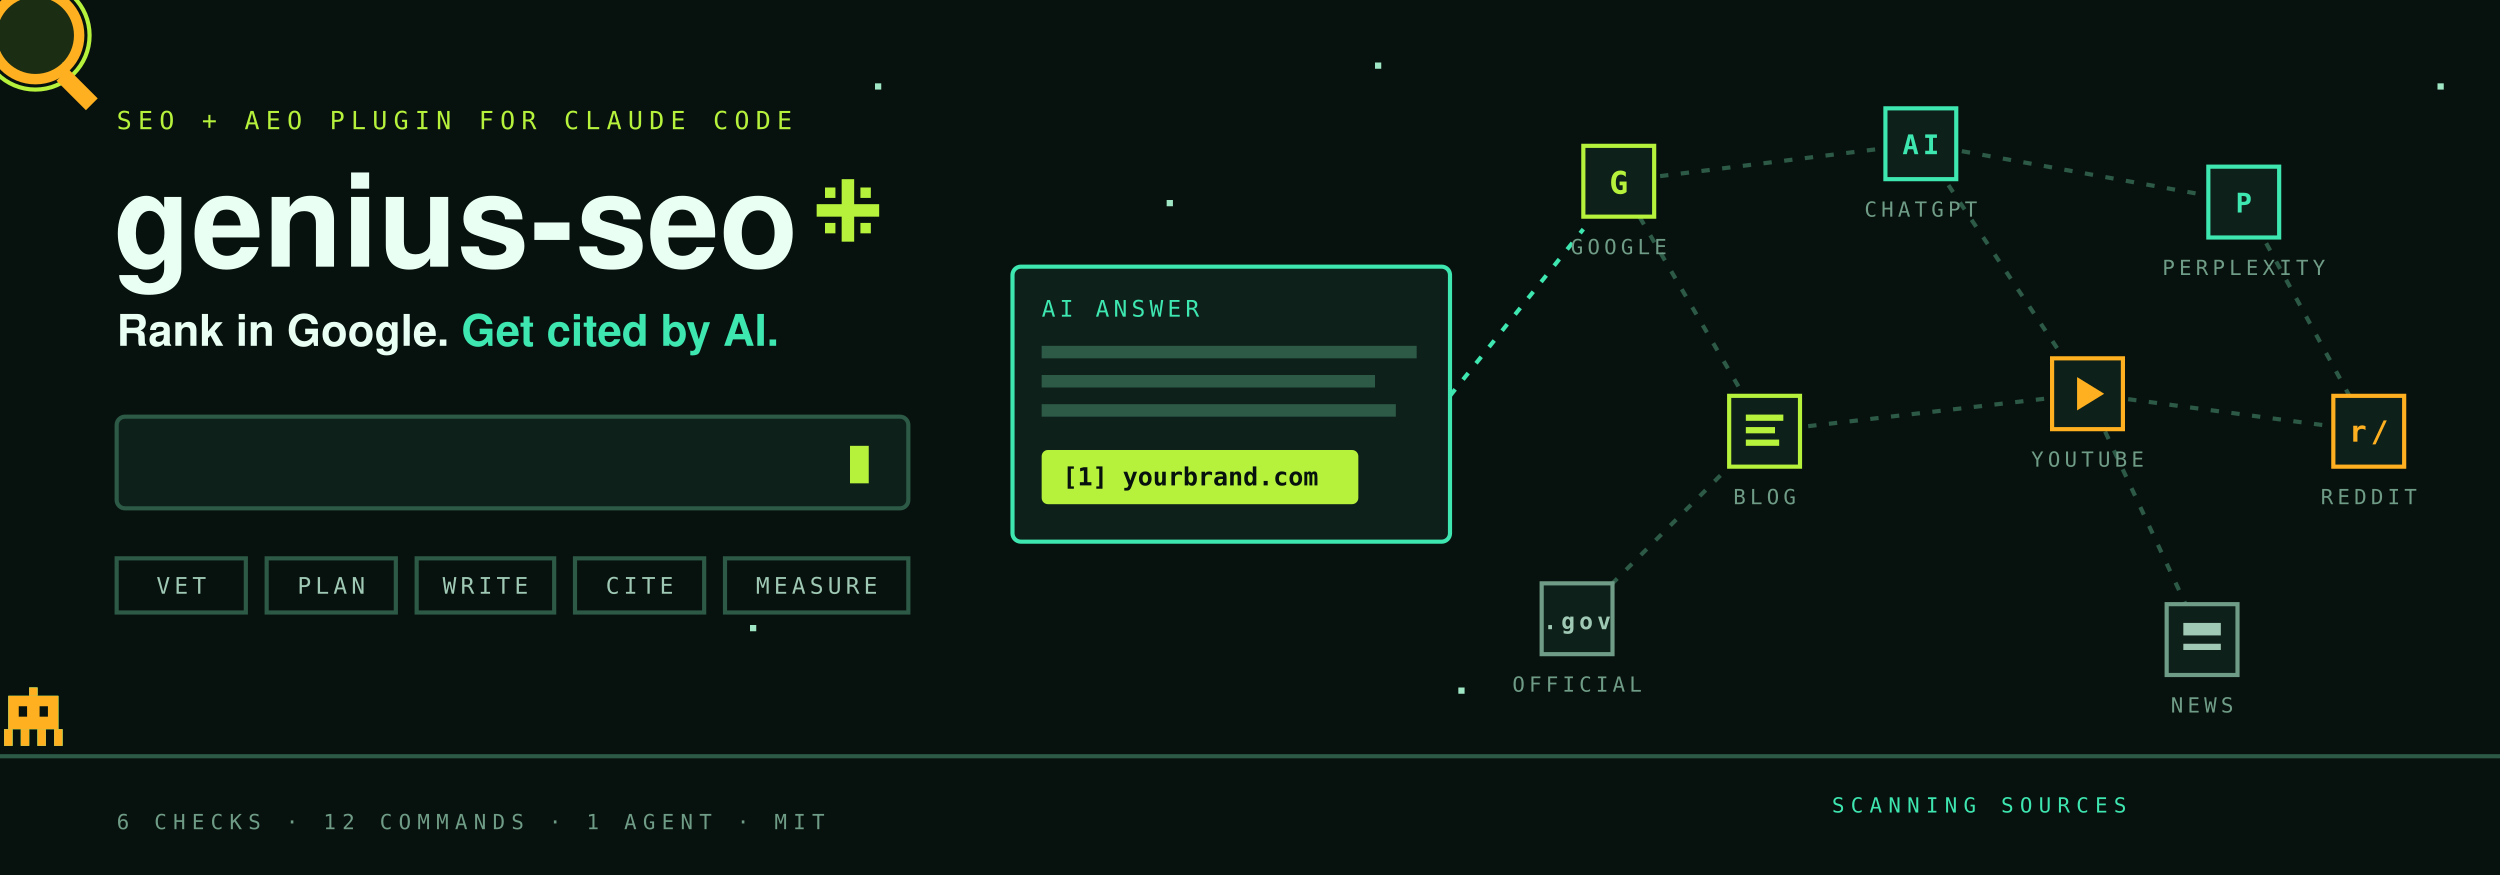
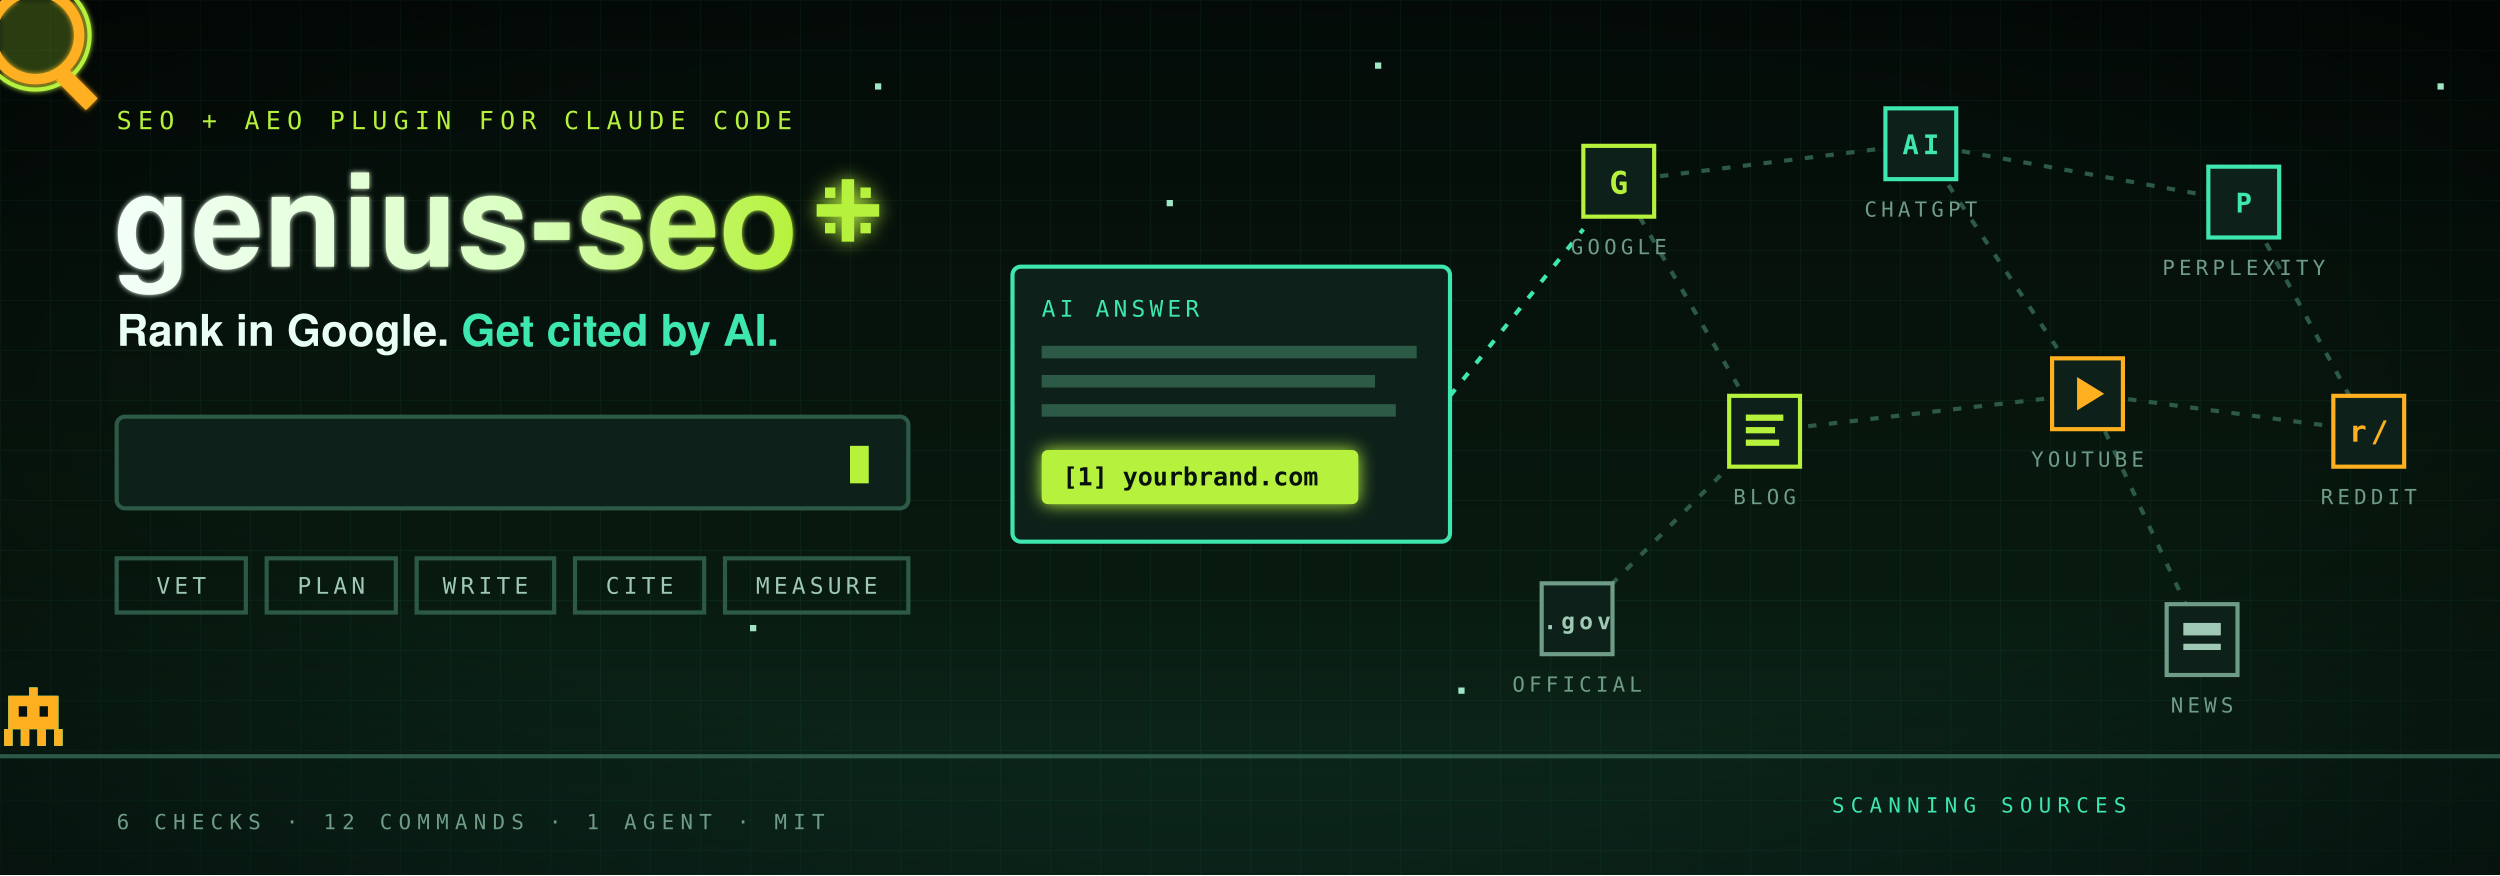
<svg xmlns="http://www.w3.org/2000/svg" width="1200" height="420" viewBox="0 0 1200 420" role="img" aria-labelledby="t d">
  <defs>
+     <linearGradient id="sky" x1="0" y1="0" x2="0" y2="1">
+       <stop offset="0" stop-color="#040b08" />
+       <stop offset=".65" stop-color="#08190f" />
+       <stop offset="1" stop-color="#0d2c20" />
+     </linearGradient>
+     <pattern id="grid" width="24" height="24" patternUnits="userSpaceOnUse">
+       <path d="M24 0H0V24" fill="none" stroke="#3ee6b0" stroke-opacity=".055" />
+     </pattern>
+     <radialGradient id="vig" cx="50%" cy="45%" r="75%">
+       <stop offset=".55" stop-color="#000" stop-opacity="0" />
+       <stop offset="1" stop-color="#000" stop-opacity=".6" />
+     </radialGradient>
+     <linearGradient id="ink" x1="0" y1="0" x2="1" y2="0">
+       <stop offset="0" stop-color="#f2fff8" />
+       <stop offset=".6" stop-color="#d9ffc0" />
+       <stop offset="1" stop-color="#b6f23c" />
+     </linearGradient>
+     <filter id="glow" x="-50%" y="-50%" width="200%" height="200%">
+       <feGaussianBlur stdDeviation="4" result="b" />
+       <feMerge>
+         <feMergeNode in="b" />
+         <feMergeNode in="SourceGraphic" />
+       </feMerge>
+     </filter>
+     <filter id="soft" x="-20%" y="-50%" width="140%" height="200%">
+       <feGaussianBlur stdDeviation="1.3" result="b" />
+       <feMerge>
+         <feMergeNode in="b" />
+         <feMergeNode in="SourceGraphic" />
+       </feMerge>
+     </filter>
    <symbol id="bot" viewBox="0 0 32 32">
      <rect x="14" y="0" width="4" height="4" fill="currentColor" />
      <rect x="4" y="4" width="24" height="16" fill="currentColor" />
      <rect x="9" y="9" width="4" height="5" fill="#07120e" />
      <rect x="19" y="9" width="4" height="5" fill="#07120e" />
      <g class="legA">
        <rect x="2" y="20" width="4" height="8" fill="currentColor" />
        <rect x="18" y="20" width="4" height="8" fill="currentColor" />
      </g>
      <g class="legB">
        <rect x="10" y="20" width="4" height="8" fill="currentColor" />
        <rect x="26" y="20" width="4" height="8" fill="currentColor" />
      </g>
    </symbol>
    <style>
      .mono{font-family:ui-monospace,SFMono-Regular,Menlo,Consolas,monospace}
      .sans{font-family:'Segoe UI',Helvetica,Arial,sans-serif}
      @keyframes tw{0%,100%{opacity:.15}50%{opacity:.9}}
      .star{animation:tw 3.2s ease-in-out infinite}
      @keyframes walk{from{transform:translateX(-60px)}to{transform:translateX(1260px)}}
      .walker{animation:walk 20s linear infinite}
      @keyframes bob{0%,100%{transform:translateY(0)}50%{transform:translateY(-3px)}}
      .bob{animation:bob .6s steps(2) infinite}
      @keyframes legs{0%,49%{opacity:1}50%,100%{opacity:0}}
      .legA{animation:legs .6s infinite}
      .legB{animation:legs .6s infinite reverse}
      @keyframes lit{0%,19%{opacity:1}20%,100%{opacity:0}}
      .chipOn{opacity:0;animation:lit 10s infinite}
      @keyframes dash{to{stroke-dashoffset:-40}}
      .link{stroke-dasharray:4 6;animation:dash 2s linear infinite}
      @keyframes scan{
        0%,12%{transform:translate(760px,70px)}
        25%,37%{transform:translate(905px,52px)}
        50%,62%{transform:translate(985px,172px)}
        75%,87%{transform:translate(1120px,190px)}
        100%{transform:translate(760px,70px)}}
      .lens{animation:scan 12s ease-in-out infinite}
      @keyframes glow{0%,100%{opacity:.35}50%{opacity:1}}
      .glow{animation:glow 1.6s ease-in-out infinite}
      @keyframes caret{0%,49%{opacity:1}50%,100%{opacity:0}}
      .caret{animation:caret 1s steps(1) infinite}
      @keyframes ping{0%{transform:scale(.6);opacity:0}30%{opacity:1}100%{transform:scale(1.6);opacity:0}}
      .ping{transform-box:fill-box;transform-origin:center;animation:ping 3s ease-out infinite}
    </style>
    <clipPath id="type">
      <rect x="72" y="208" height="30" width="0">
        <animate attributeName="width" values="0;0;330;330" keyTimes="0;.08;.45;1" dur="7s" repeatCount="indefinite" />
      </rect>
    </clipPath>
  </defs>
-   <rect width="1200" height="420" fill="#07120e" />
+   <rect width="1200" height="420" fill="url(#sky)" />
+   <rect width="1200" height="420" fill="url(#grid)" />
+   <rect width="1200" height="420" fill="url(#vig)" />
  <g fill="#9fe6c4">
    <rect class="star" x="420" y="40" width="3" height="3" />
    <rect class="star" x="560" y="96" width="3" height="3" style="animation-delay:-1s" />
    <rect class="star" x="660" y="30" width="3" height="3" style="animation-delay:-2s" />
    <rect class="star" x="1170" y="40" width="3" height="3" style="animation-delay:-.5s" />
    <rect class="star" x="700" y="330" width="3" height="3" style="animation-delay:-1.5s" />
    <rect class="star" x="360" y="300" width="3" height="3" style="animation-delay:-2.5s" />
    <rect class="star" x="30" y="30" width="3" height="3" style="animation-delay:-.8s" />
  </g>
  <text x="56" y="62" class="mono" font-size="12" letter-spacing="3" fill="#b6f23c">SEO + AEO PLUGIN FOR CLAUDE CODE</text>
-   <text x="54" y="128" class="sans" font-size="62" font-weight="800" fill="#eafff4">genius-seo</text>
-   <g transform="translate(392,86)" fill="#b6f23c">
+   <text x="54" y="128" class="sans" font-size="62" font-weight="800" fill="url(#ink)" filter="url(#soft)">genius-seo</text>
+   <g transform="translate(392,86)" fill="#b6f23c" filter="url(#glow)">
    <rect x="12" y="0" width="6" height="30" />
    <rect x="0" y="12" width="30" height="6" />
    <rect x="4" y="4" width="5" height="5" />
    <rect x="21" y="4" width="5" height="5" />
    <rect x="4" y="21" width="5" height="5" />
    <rect x="21" y="21" width="5" height="5" />
  </g>
  <text x="56" y="166" class="sans" font-size="21" font-weight="600" fill="#eafff4">Rank in Google. <tspan fill="#3ee6b0">Get cited by AI.</tspan>
  </text>
  <rect x="56" y="200" width="380" height="44" rx="4" fill="#0d2019" stroke="#2c5a47" stroke-width="2" />
  <text x="72" y="228" class="mono" font-size="15" fill="#3ee6b0" clip-path="url(#type)">&gt; /genius-seo:vet "opt job search"</text>
  <rect class="caret" x="408" y="214" width="9" height="18" fill="#b6f23c" />
  <g class="mono" font-size="11" letter-spacing="2" text-anchor="middle">
    <g fill="none" stroke="#2c5a47" stroke-width="2">
      <rect x="56" y="268" width="62" height="26" />
      <rect x="128" y="268" width="62" height="26" />
      <rect x="200" y="268" width="66" height="26" />
      <rect x="276" y="268" width="62" height="26" />
      <rect x="348" y="268" width="88" height="26" />
    </g>
    <rect class="chipOn" x="56" y="268" width="62" height="26" fill="#b6f23c" fill-opacity=".22" stroke="#b6f23c" stroke-width="2" />
    <rect class="chipOn" x="128" y="268" width="62" height="26" fill="#b6f23c" fill-opacity=".22" stroke="#b6f23c" stroke-width="2" style="animation-delay:2s" />
    <rect class="chipOn" x="200" y="268" width="66" height="26" fill="#b6f23c" fill-opacity=".22" stroke="#b6f23c" stroke-width="2" style="animation-delay:4s" />
    <rect class="chipOn" x="276" y="268" width="62" height="26" fill="#b6f23c" fill-opacity=".22" stroke="#b6f23c" stroke-width="2" style="animation-delay:6s" />
    <rect class="chipOn" x="348" y="268" width="88" height="26" fill="#b6f23c" fill-opacity=".22" stroke="#b6f23c" stroke-width="2" style="animation-delay:8s" />
    <g fill="#9fc9b4">
      <text x="87" y="285">VET</text>
      <text x="159" y="285">PLAN</text>
      <text x="233" y="285">WRITE</text>
      <text x="307" y="285">CITE</text>
      <text x="392" y="285">MEASURE</text>
    </g>
  </g>
  <g transform="translate(486,128)">
    <rect width="210" height="132" rx="4" fill="#0d2019" stroke="#3ee6b0" stroke-width="2" />
    <text x="14" y="24" class="mono" font-size="11" letter-spacing="2" fill="#3ee6b0">AI ANSWER</text>
    <g fill="#2c5a47">
      <rect x="14" y="38" width="180" height="6" />
      <rect x="14" y="52" width="160" height="6" />
      <rect x="14" y="66" width="170" height="6" />
    </g>
-     <rect class="glow" x="14" y="88" width="152" height="26" rx="3" fill="#b6f23c" />
+     <rect class="glow" filter="url(#glow)" x="14" y="88" width="152" height="26" rx="3" fill="#b6f23c" />
    <text x="24" y="105" class="mono" font-size="12" font-weight="700" fill="#07120e">[1] yourbrand.com</text>
  </g>
  <path class="link" d="M696 190 L760 110" stroke="#3ee6b0" stroke-width="2" fill="none" />
  <g stroke="#2c5a47" stroke-width="2" fill="none">
    <path class="link" d="M777 87 L922 69 L1002 189 L1137 207" />
    <path class="link" d="M922 69 L1077 97 L1137 207" />
    <path class="link" d="M777 87 L847 207 L1002 189" />
    <path class="link" d="M847 207 L757 297 M1002 189 L1057 307" />
  </g>
  <g class="mono" font-size="10" letter-spacing="2" fill="#6f9c86" text-anchor="middle">
    <g>
      <rect x="760" y="70" width="34" height="34" fill="#0d2019" stroke="#b6f23c" stroke-width="2" />
      <text x="777" y="93" font-size="15" font-weight="700" fill="#b6f23c">G</text>
      <text x="777" y="122">GOOGLE</text>
    </g>
    <g>
      <rect x="905" y="52" width="34" height="34" fill="#0d2019" stroke="#3ee6b0" stroke-width="2" />
      <text x="922" y="74" font-size="13" font-weight="700" fill="#3ee6b0">AI</text>
      <text x="922" y="104">CHATGPT</text>
    </g>
    <g>
      <rect x="1060" y="80" width="34" height="34" fill="#0d2019" stroke="#3ee6b0" stroke-width="2" />
      <text x="1077" y="102" font-size="13" font-weight="700" fill="#3ee6b0">P</text>
      <text x="1077" y="132">PERPLEXITY</text>
    </g>
    <g>
      <rect x="985" y="172" width="34" height="34" fill="#0d2019" stroke="#ffb020" stroke-width="2" />
      <path d="M997 181 L1010 189 L997 197 Z" fill="#ffb020" />
      <text x="1002" y="224">YOUTUBE</text>
    </g>
    <g>
      <rect x="1120" y="190" width="34" height="34" fill="#0d2019" stroke="#ffb020" stroke-width="2" />
      <text x="1137" y="212" font-size="14" font-weight="700" fill="#ffb020">r/</text>
      <text x="1137" y="242">REDDIT</text>
    </g>
    <g>
      <rect x="830" y="190" width="34" height="34" fill="#0d2019" stroke="#b6f23c" stroke-width="2" />
      <g fill="#b6f23c">
        <rect x="838" y="199" width="18" height="3" />
        <rect x="838" y="205" width="14" height="3" />
        <rect x="838" y="211" width="16" height="3" />
      </g>
      <text x="847" y="242">BLOG</text>
    </g>
    <g>
      <rect x="740" y="280" width="34" height="34" fill="#0d2019" stroke="#6f9c86" stroke-width="2" />
      <text x="757" y="302" font-size="11" font-weight="700" fill="#9fc9b4">.gov</text>
      <text x="757" y="332">OFFICIAL</text>
    </g>
    <g>
      <rect x="1040" y="290" width="34" height="34" fill="#0d2019" stroke="#6f9c86" stroke-width="2" />
      <g fill="#9fc9b4">
        <rect x="1048" y="299" width="18" height="6" />
        <rect x="1048" y="309" width="18" height="3" />
      </g>
      <text x="1057" y="342">NEWS</text>
    </g>
  </g>
-   <g class="lens">
+   <g class="lens" filter="url(#soft)">
    <circle class="ping" cx="17" cy="17" r="26" fill="none" stroke="#b6f23c" stroke-width="2" />
    <circle cx="17" cy="17" r="21" fill="#b6f23c" fill-opacity=".12" stroke="#ffb020" stroke-width="5" />
    <rect x="33" y="33" width="8" height="20" fill="#ffb020" transform="rotate(-45 37 43)" />
  </g>
  <text x="950" y="390" class="mono" font-size="10" letter-spacing="3" fill="#3ee6b0" text-anchor="middle">SCANNING SOURCES</text>
  <rect x="0" y="362" width="1200" height="2" fill="#2c5a47" />
  <g transform="translate(0,330)">
    <g class="walker">
      <g class="bob">
        <use href="#bot" width="32" height="32" color="#b6f23c" />
      </g>
    </g>
    <g class="walker" style="animation-delay:-7s">
      <g class="bob">
        <use href="#bot" width="32" height="32" color="#3ee6b0" />
      </g>
    </g>
    <g class="walker" style="animation-delay:-14s">
      <g class="bob">
        <use href="#bot" width="32" height="32" color="#ffb020" />
      </g>
    </g>
  </g>
  <text x="56" y="398" class="mono" font-size="10" letter-spacing="3" fill="#6f9c86">6 CHECKS · 12 COMMANDS · 1 AGENT · MIT</text>
</svg>
